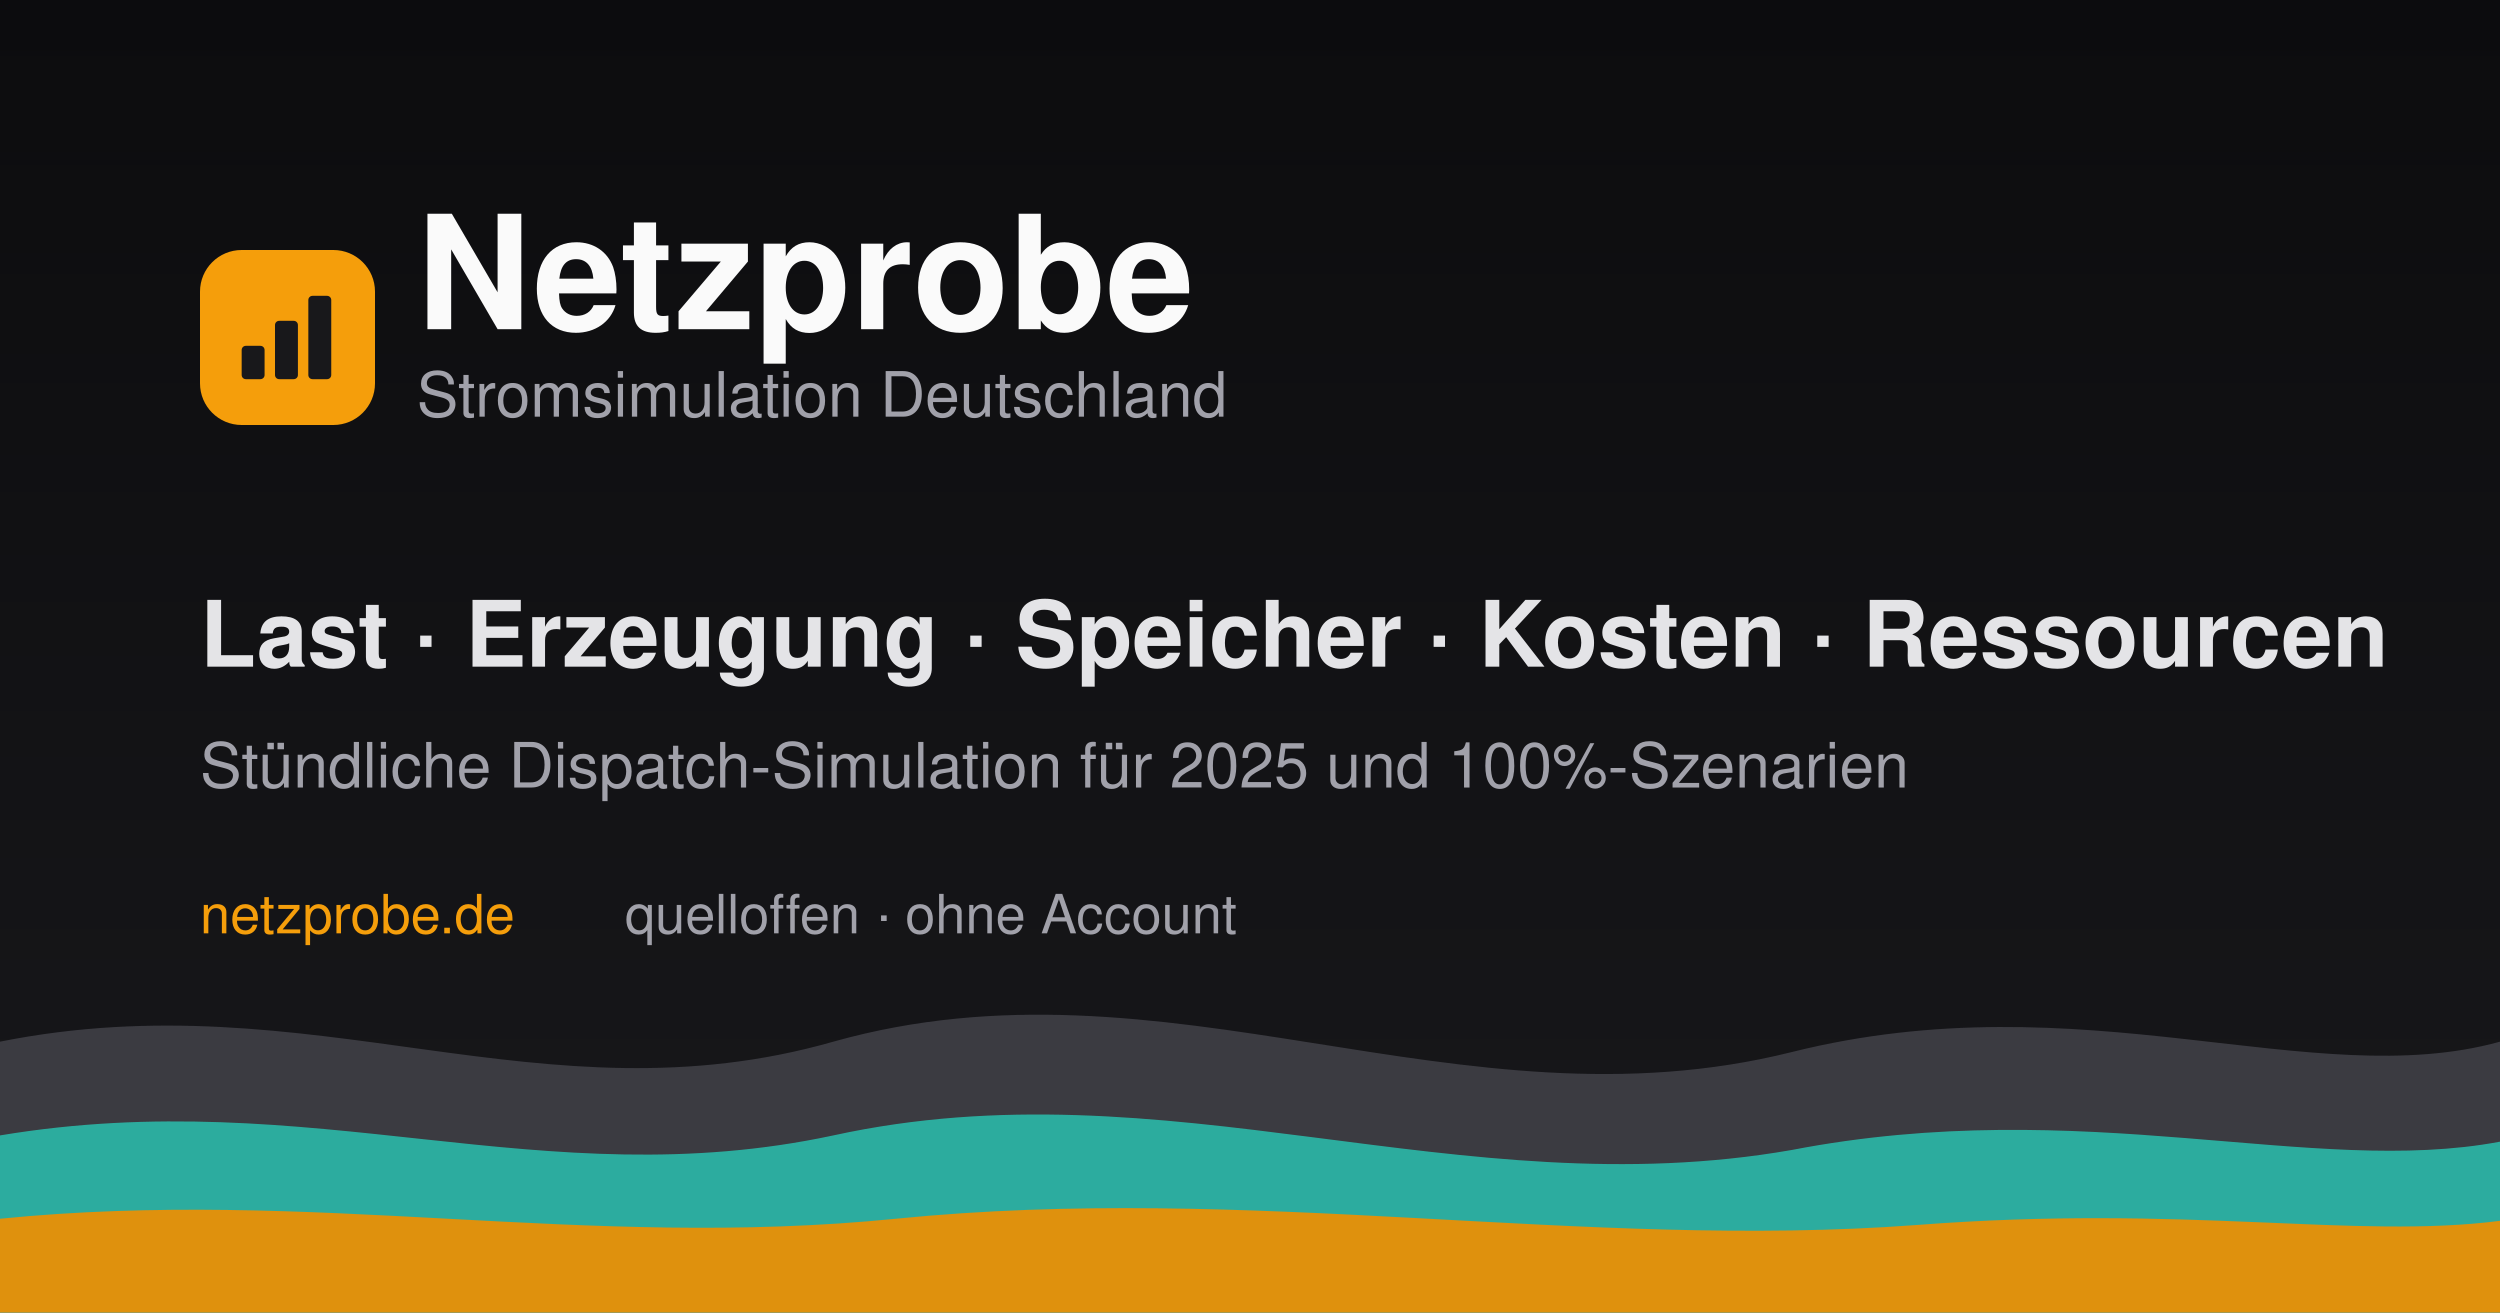
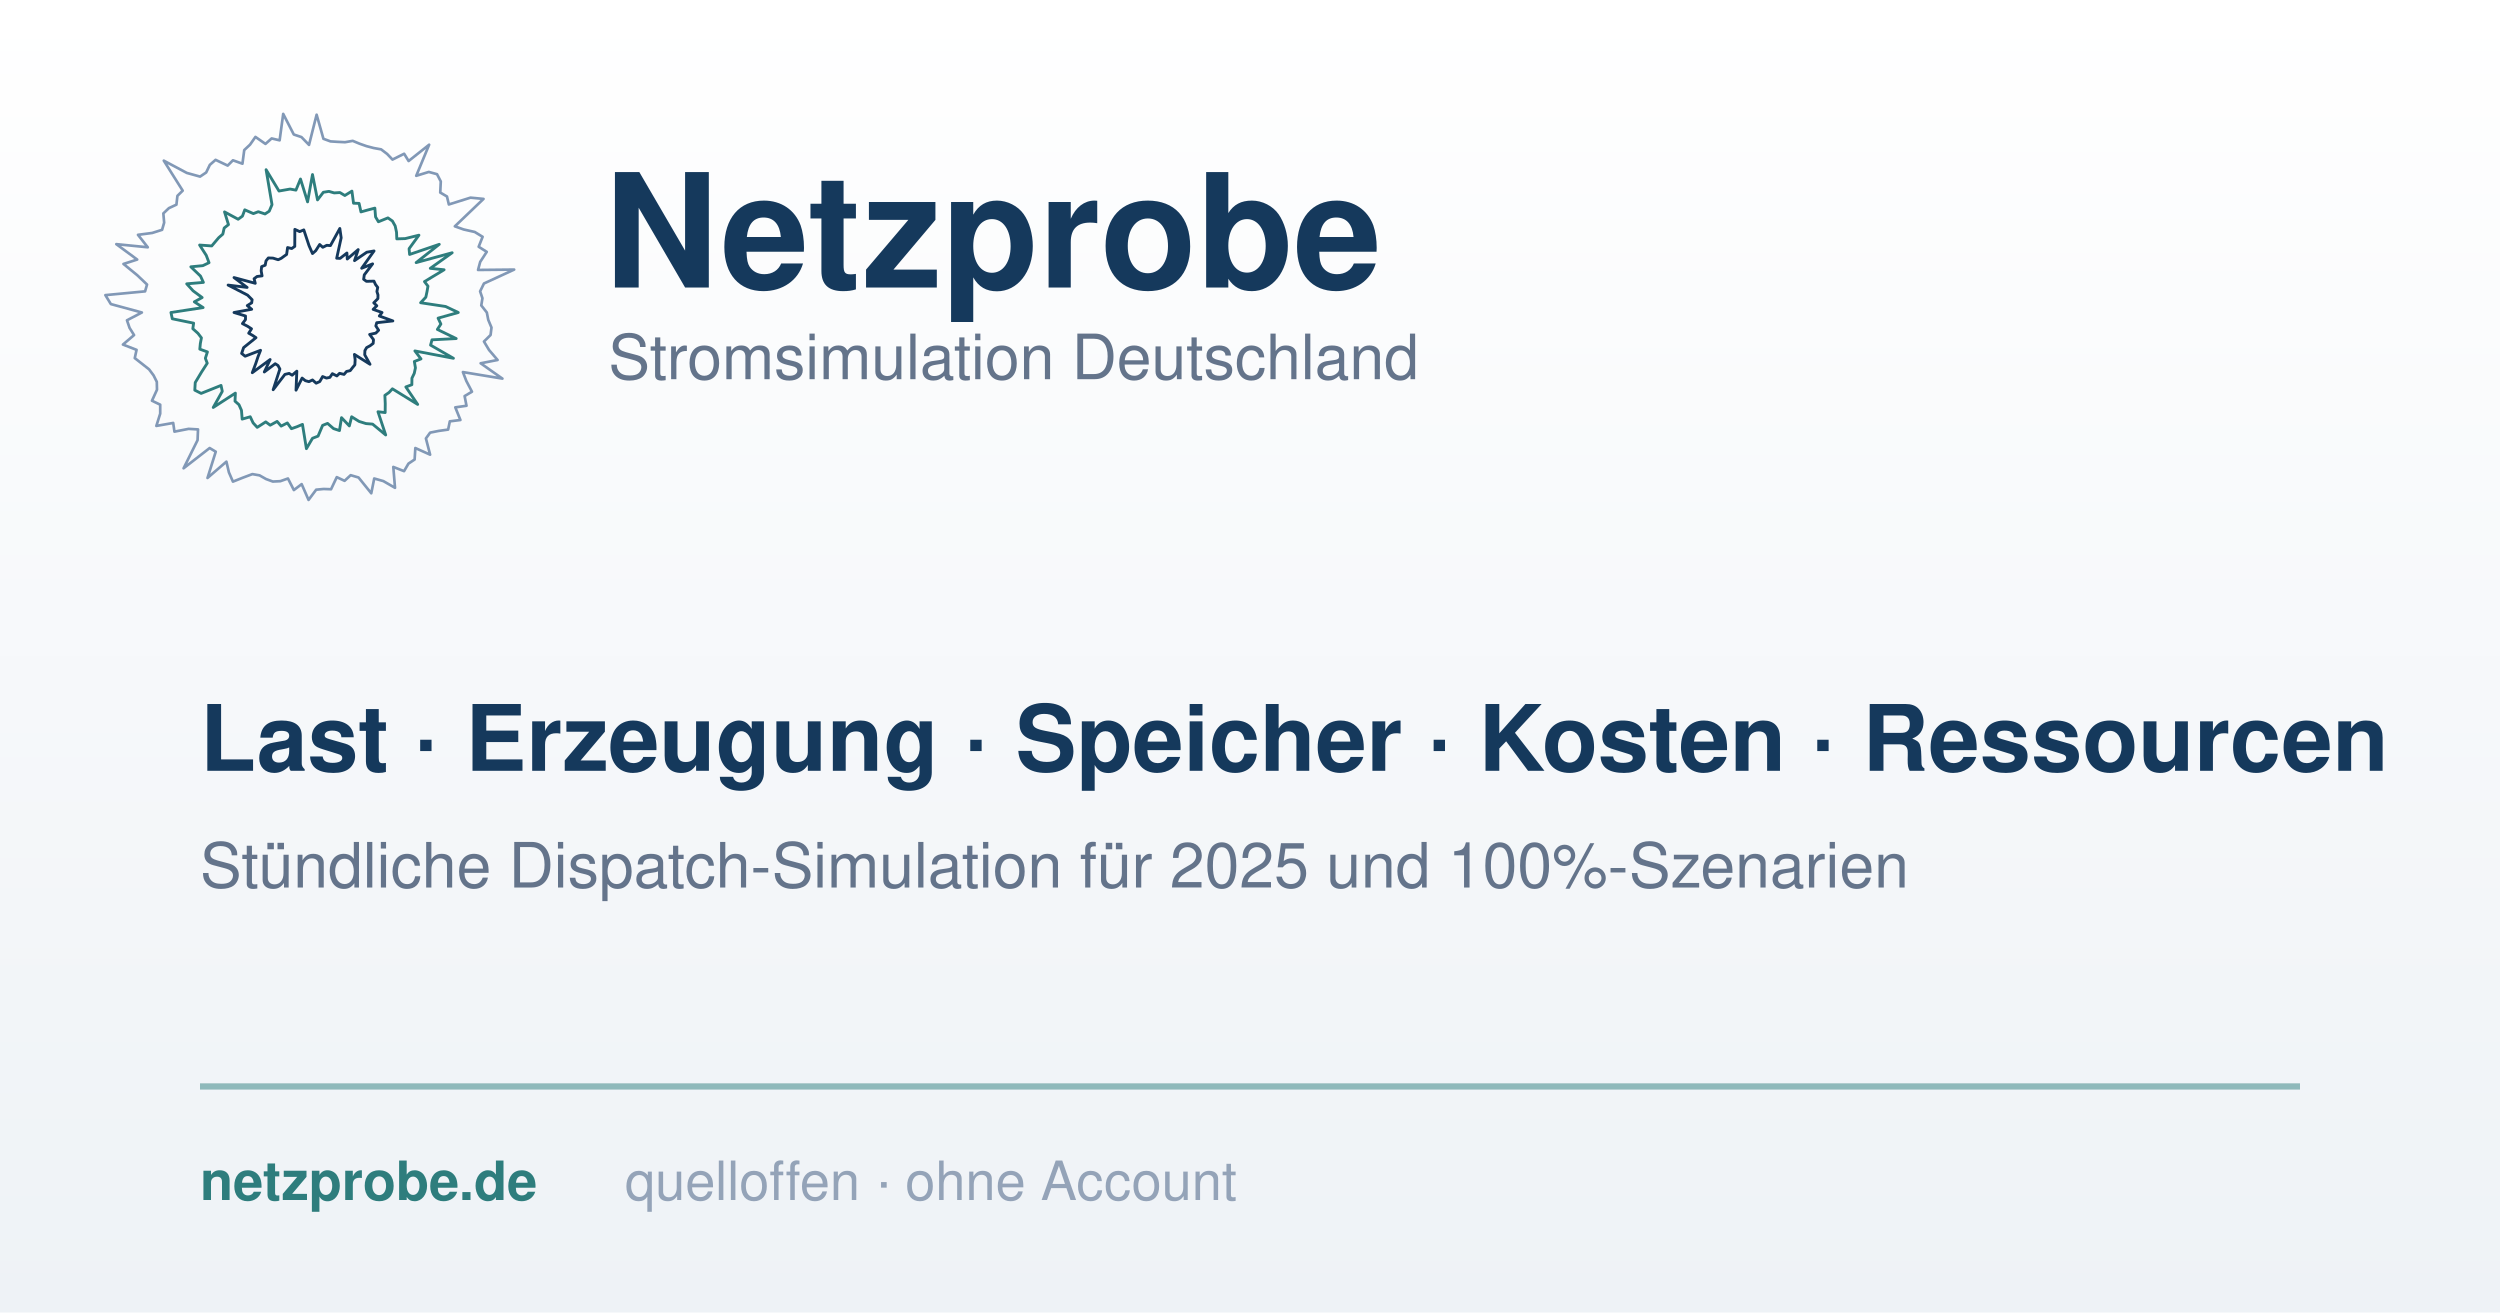
<svg xmlns="http://www.w3.org/2000/svg" width="1200" height="630" viewBox="0 0 1200 630">
  <defs>
    <linearGradient id="bg" x1="0" y1="0" x2="0" y2="1">
-       <stop offset="0" stop-color="#0c0c0e" />
-       <stop offset="1" stop-color="#18181b" />
+       <stop offset="0" stop-color="#ffffff" />
+       <stop offset="1" stop-color="#eef2f6" />
    </linearGradient>
  </defs>
  <rect width="1200" height="630" fill="url(#bg)" />
-   <g opacity="0.9">
-     <path d="M0 630 L0 500 C150 470 260 540 400 500 C560 455 700 545 860 505 C1000 470 1110 525 1200 500 L1200 630 Z" fill="#3f3f46" />
-     <path d="M0 630 L0 545 C150 520 260 575 400 545 C560 510 700 580 860 552 C1000 525 1110 565 1200 548 L1200 630 Z" fill="#2dd4bf" opacity="0.85" />
-     <path d="M0 630 L0 585 C150 570 280 600 430 585 C600 568 760 600 920 588 C1050 578 1130 595 1200 586 L1200 630 Z" fill="#f59e0b" />
+   <g transform="translate(150 150) scale(0.43) translate(-256 -256)">
+     <path d="M450.6 256.0 L452.2 264.2 L455.8 272.8 L454.8 281.1 L447.4 288.4 L453.1 297.9 L462.6 309.0 L443.7 312.7 L468.0 329.8 L423.9 322.5 L427.7 332.4 L434.0 344.4 L425.8 349.3 L427.9 360.1 L415.4 361.9 L421.1 376.0 L409.3 377.5 L407.4 386.7 L396.8 388.2 L387.3 390.1 L382.6 396.6 L387.3 414.7 L370.8 407.3 L370.0 420.1 L363.1 424.7 L358.2 433.1 L346.2 428.4 L348.1 451.7 L335.1 444.2 L324.9 441.3 L321.6 457.8 L307.4 440.2 L298.6 437.6 L291.8 443.9 L283.1 439.8 L276.7 453.3 L268.4 453.0 L260.1 453.8 L251.6 465.2 L243.9 447.6 L235.2 454.2 L228.6 441.3 L220.1 444.3 L211.7 444.7 L204.1 441.9 L196.9 437.8 L188.9 436.4 L178.5 440.3 L167.2 444.8 L162.7 434.5 L159.9 422.5 L138.8 440.7 L148.0 411.4 L141.2 407.3 L112.1 429.9 L127.7 398.5 L128.2 386.5 L117.7 385.9 L101.9 389.0 L100.5 379.3 L81.7 382.6 L86.0 368.9 L86.0 358.9 L76.8 354.5 L82.4 342.2 L82.2 333.4 L78.6 326.2 L73.6 319.5 L65.9 313.4 L57.6 306.9 L59.6 297.7 L44.4 291.8 L56.8 281.2 L51.8 273.2 L48.9 264.7 L65.5 256.0 L30.9 246.6 L24.8 236.6 L69.1 232.4 L71.3 224.8 L60.4 214.4 L45.0 201.8 L60.3 196.9 L37.0 179.7 L72.1 183.2 L61.2 169.3 L77.1 167.2 L88.1 163.7 L90.4 155.7 L89.5 145.4 L95.7 139.5 L104.1 135.6 L105.2 125.8 L111.1 120.0 L90.0 86.5 L115.7 100.2 L130.5 104.3 L137.3 99.7 L141.4 91.2 L147.8 85.6 L161.3 92.0 L167.2 86.1 L177.8 89.9 L179.8 74.7 L186.3 68.6 L192.3 60.0 L203.5 67.8 L210.4 61.7 L219.3 63.8 L223.3 34.3 L235.1 57.3 L243.7 60.2 L252.1 68.9 L260.6 35.2 L268.2 62.1 L276.1 65.0 L284.1 65.5 L292.3 65.9 L300.9 64.4 L308.6 67.6 L316.3 70.3 L324.3 72.4 L332.6 73.9 L339.3 79.0 L345.3 85.3 L358.3 78.8 L363.3 86.9 L386.2 68.7 L371.8 103.4 L385.8 99.1 L395.0 101.6 L399.2 109.7 L398.6 122.1 L406.1 126.5 L408.2 135.4 L432.4 127.8 L446.9 129.2 L414.9 159.8 L424.7 163.3 L437.1 166.1 L445.9 171.5 L441.5 182.6 L450.5 188.3 L443.2 199.5 L440.8 208.5 L481.1 208.1 L447.4 223.6 L443.1 232.4 L445.7 240.1 L444.4 248.1 Z" fill="none" stroke="#8198b6" stroke-width="3.0" stroke-linejoin="round" stroke-linecap="round" />
+     <path d="M418.7 256.0 L396.2 262.3 L399.3 268.9 L395.4 274.9 L416.4 285.1 L389.4 286.5 L387.8 292.4 L413.3 307.1 L370.3 298.9 L377.1 307.8 L369.7 310.7 L370.9 317.8 L369.6 323.9 L367.0 329.3 L366.9 336.6 L360.2 339.1 L373.4 358.6 L345.2 341.2 L341.4 345.3 L336.8 348.5 L337.2 357.8 L337.1 367.7 L329.1 366.8 L337.7 392.7 L323.1 380.6 L315.7 380.0 L308.0 377.6 L299.7 372.4 L297.1 382.6 L288.4 373.4 L286.1 387.8 L279.5 385.6 L272.8 379.8 L267.3 382.0 L262.2 394.0 L256.0 396.4 L249.2 408.0 L244.8 380.9 L238.7 383.5 L232.5 385.7 L227.9 379.3 L221.0 382.8 L216.5 377.6 L208.8 381.8 L203.8 378.1 L194.3 384.2 L189.7 379.2 L186.5 372.4 L177.5 375.0 L176.7 365.2 L173.9 358.9 L169.5 355.0 L169.9 346.0 L145.2 362.0 L155.3 344.0 L153.9 337.4 L131.7 346.3 L124.6 342.7 L125.1 334.2 L132.0 322.7 L138.5 312.6 L136.4 307.1 L138.7 300.0 L130.2 296.9 L130.8 290.6 L132.0 284.3 L128.1 279.2 L122.4 274.1 L123.3 267.9 L99.5 263.0 L98.0 256.0 L133.9 250.5 L124.1 244.1 L132.8 239.3 L122.7 231.8 L115.6 224.0 L134.2 222.4 L131.0 215.4 L120.2 205.0 L133.6 203.7 L140.5 200.4 L137.4 192.2 L130.0 180.7 L143.5 181.7 L147.4 177.1 L151.3 172.5 L155.9 168.5 L157.4 161.7 L162.2 157.9 L157.8 143.7 L173.0 151.9 L177.8 148.4 L180.4 141.4 L190.0 145.6 L195.5 143.5 L203.0 146.0 L207.7 142.9 L210.8 135.6 L204.2 96.6 L218.6 120.4 L224.8 119.3 L231.0 118.2 L237.5 119.4 L242.6 107.0 L250.5 132.5 L256.0 102.0 L261.6 130.3 L268.1 121.8 L274.3 120.8 L280.2 122.5 L286.6 122.1 L292.1 125.4 L300.0 120.5 L301.8 134.0 L308.0 134.2 L310.1 143.7 L317.6 141.6 L325.6 139.5 L326.4 149.3 L329.6 154.7 L340.2 150.4 L345.2 153.9 L348.3 159.4 L349.8 166.4 L350.1 173.8 L359.5 173.5 L374.8 169.7 L363.8 184.8 L364.4 191.2 L397.5 179.9 L371.7 200.3 L411.9 189.3 L387.5 206.7 L402.9 208.3 L381.0 221.5 L384.9 226.6 L383.8 232.8 L382.5 238.9 L376.7 245.1 L404.6 249.3 Z" fill="none" stroke="#2e7d7d" stroke-width="3.2" stroke-linejoin="round" stroke-linecap="round" />
+     <path d="M333.6 256.0 L330.6 259.9 L345.7 265.4 L327.7 267.4 L326.7 271.0 L329.8 275.8 L326.7 279.0 L319.8 280.5 L324.1 286.3 L323.7 290.5 L320.3 293.1 L316.4 295.2 L314.5 298.5 L314.3 303.2 L320.2 313.8 L302.8 302.8 L303.6 308.8 L303.3 314.4 L300.7 317.5 L298.1 320.9 L294.0 321.8 L291.2 325.1 L286.2 323.9 L283.2 326.8 L278.2 324.3 L275.4 328.4 L271.6 329.2 L267.3 327.5 L264.1 333.1 L260.1 334.9 L256.0 331.3 L252.0 333.2 L248.0 332.1 L244.4 329.2 L237.6 342.7 L238.5 321.5 L233.3 326.0 L229.9 324.0 L225.2 325.1 L212.1 342.2 L219.6 319.1 L217.5 315.2 L214.4 313.2 L202.2 322.4 L208.7 308.5 L188.8 323.2 L192.6 313.1 L195.2 305.3 L198.0 298.2 L180.8 304.8 L176.9 301.7 L179.1 295.2 L192.9 284.1 L189.2 281.6 L184.8 279.1 L187.9 274.2 L183.6 271.4 L177.8 268.4 L181.2 263.9 L181.2 259.9 L168.4 256.0 L188.1 252.4 L183.2 248.3 L188.1 245.2 L188.6 241.7 L183.5 236.6 L161.8 225.4 L183.0 228.0 L168.4 217.0 L192.1 223.4 L190.8 218.3 L194.1 215.8 L199.7 215.1 L198.7 209.6 L199.2 204.8 L203.2 203.2 L204.1 198.4 L206.7 195.1 L211.9 195.3 L217.7 197.1 L221.1 195.5 L224.1 193.3 L227.1 191.2 L228.2 183.5 L232.8 184.6 L236.2 182.2 L236.3 163.2 L241.7 165.7 L246.3 163.8 L252.1 181.3 L256.0 190.2 L259.6 187.0 L264.0 180.1 L267.5 183.2 L271.9 181.0 L276.0 181.3 L286.5 162.2 L288.0 172.6 L283.0 195.4 L286.8 195.6 L294.4 189.6 L294.8 196.3 L307.0 185.8 L302.9 198.1 L316.6 188.7 L324.7 187.3 L310.9 206.6 L323.1 201.7 L313.8 214.0 L313.1 218.9 L316.2 221.2 L324.6 221.0 L326.3 224.7 L328.8 228.0 L327.9 232.6 L329.1 236.4 L329.0 240.5 L324.4 245.2 L327.8 248.5 L323.7 252.5 Z" fill="none" stroke="#15395c" stroke-width="3.2" stroke-linejoin="round" stroke-linecap="round" />
  </g>
-   <g transform="translate(96,120)">
-     <rect width="84" height="84" rx="20" fill="#f59e0b" />
-     <g transform="translate(20,22)" fill="#18181b">
-       <rect x="0" y="24" width="11" height="16" rx="2" />
-       <rect x="16" y="12" width="11" height="28" rx="2" />
-       <rect x="32" y="0" width="11" height="40" rx="2" />
-     </g>
-   </g>
-   <text x="200" y="158" font-family="Helvetica, Arial, sans-serif" font-size="76" font-weight="700" fill="#fafafa">Netzprobe</text>
-   <text x="200" y="200" font-family="Helvetica, Arial, sans-serif" font-size="30" font-weight="400" fill="#a1a1aa">Stromsimulation Deutschland</text>
-   <text x="96" y="320" font-family="Helvetica, Arial, sans-serif" font-size="44" font-weight="600" fill="#e4e4e7">Last · Erzeugung · Speicher · Kosten · Ressourcen</text>
-   <text x="96" y="378" font-family="Helvetica, Arial, sans-serif" font-size="30" font-weight="400" fill="#a1a1aa">Stündliche Dispatch-Simulation für 2025 und 100%-Szenarien</text>
-   <text x="96" y="448" font-family="Helvetica, Arial, sans-serif" font-size="26" font-weight="500" fill="#f59e0b">netzprobe.de</text>
-   <text x="300" y="448" font-family="Helvetica, Arial, sans-serif" font-size="26" font-weight="400" fill="#a1a1aa">quelloffen · ohne Account</text>
+   <text x="290" y="138" font-family="Helvetica, Arial, sans-serif" font-size="76" font-weight="700" fill="#15395c">Netzprobe</text>
+   <text x="292" y="182" font-family="Helvetica, Arial, sans-serif" font-size="30" font-weight="400" fill="#64748b">Stromsimulation Deutschland</text>
+   <text x="96" y="370" font-family="Helvetica, Arial, sans-serif" font-size="44" font-weight="600" fill="#15395c">Last · Erzeugung · Speicher · Kosten · Ressourcen</text>
+   <text x="96" y="426" font-family="Helvetica, Arial, sans-serif" font-size="30" font-weight="400" fill="#64748b">Stündliche Dispatch-Simulation für 2025 und 100%-Szenarien</text>
+   <rect x="96" y="520" width="1008" height="3" fill="#2e7d7d" opacity="0.5" />
+   <text x="96" y="576" font-family="Helvetica, Arial, sans-serif" font-size="26" font-weight="600" fill="#2e7d7d">netzprobe.de</text>
+   <text x="300" y="576" font-family="Helvetica, Arial, sans-serif" font-size="26" font-weight="400" fill="#94a3b8">quelloffen · ohne Account</text>
</svg>
